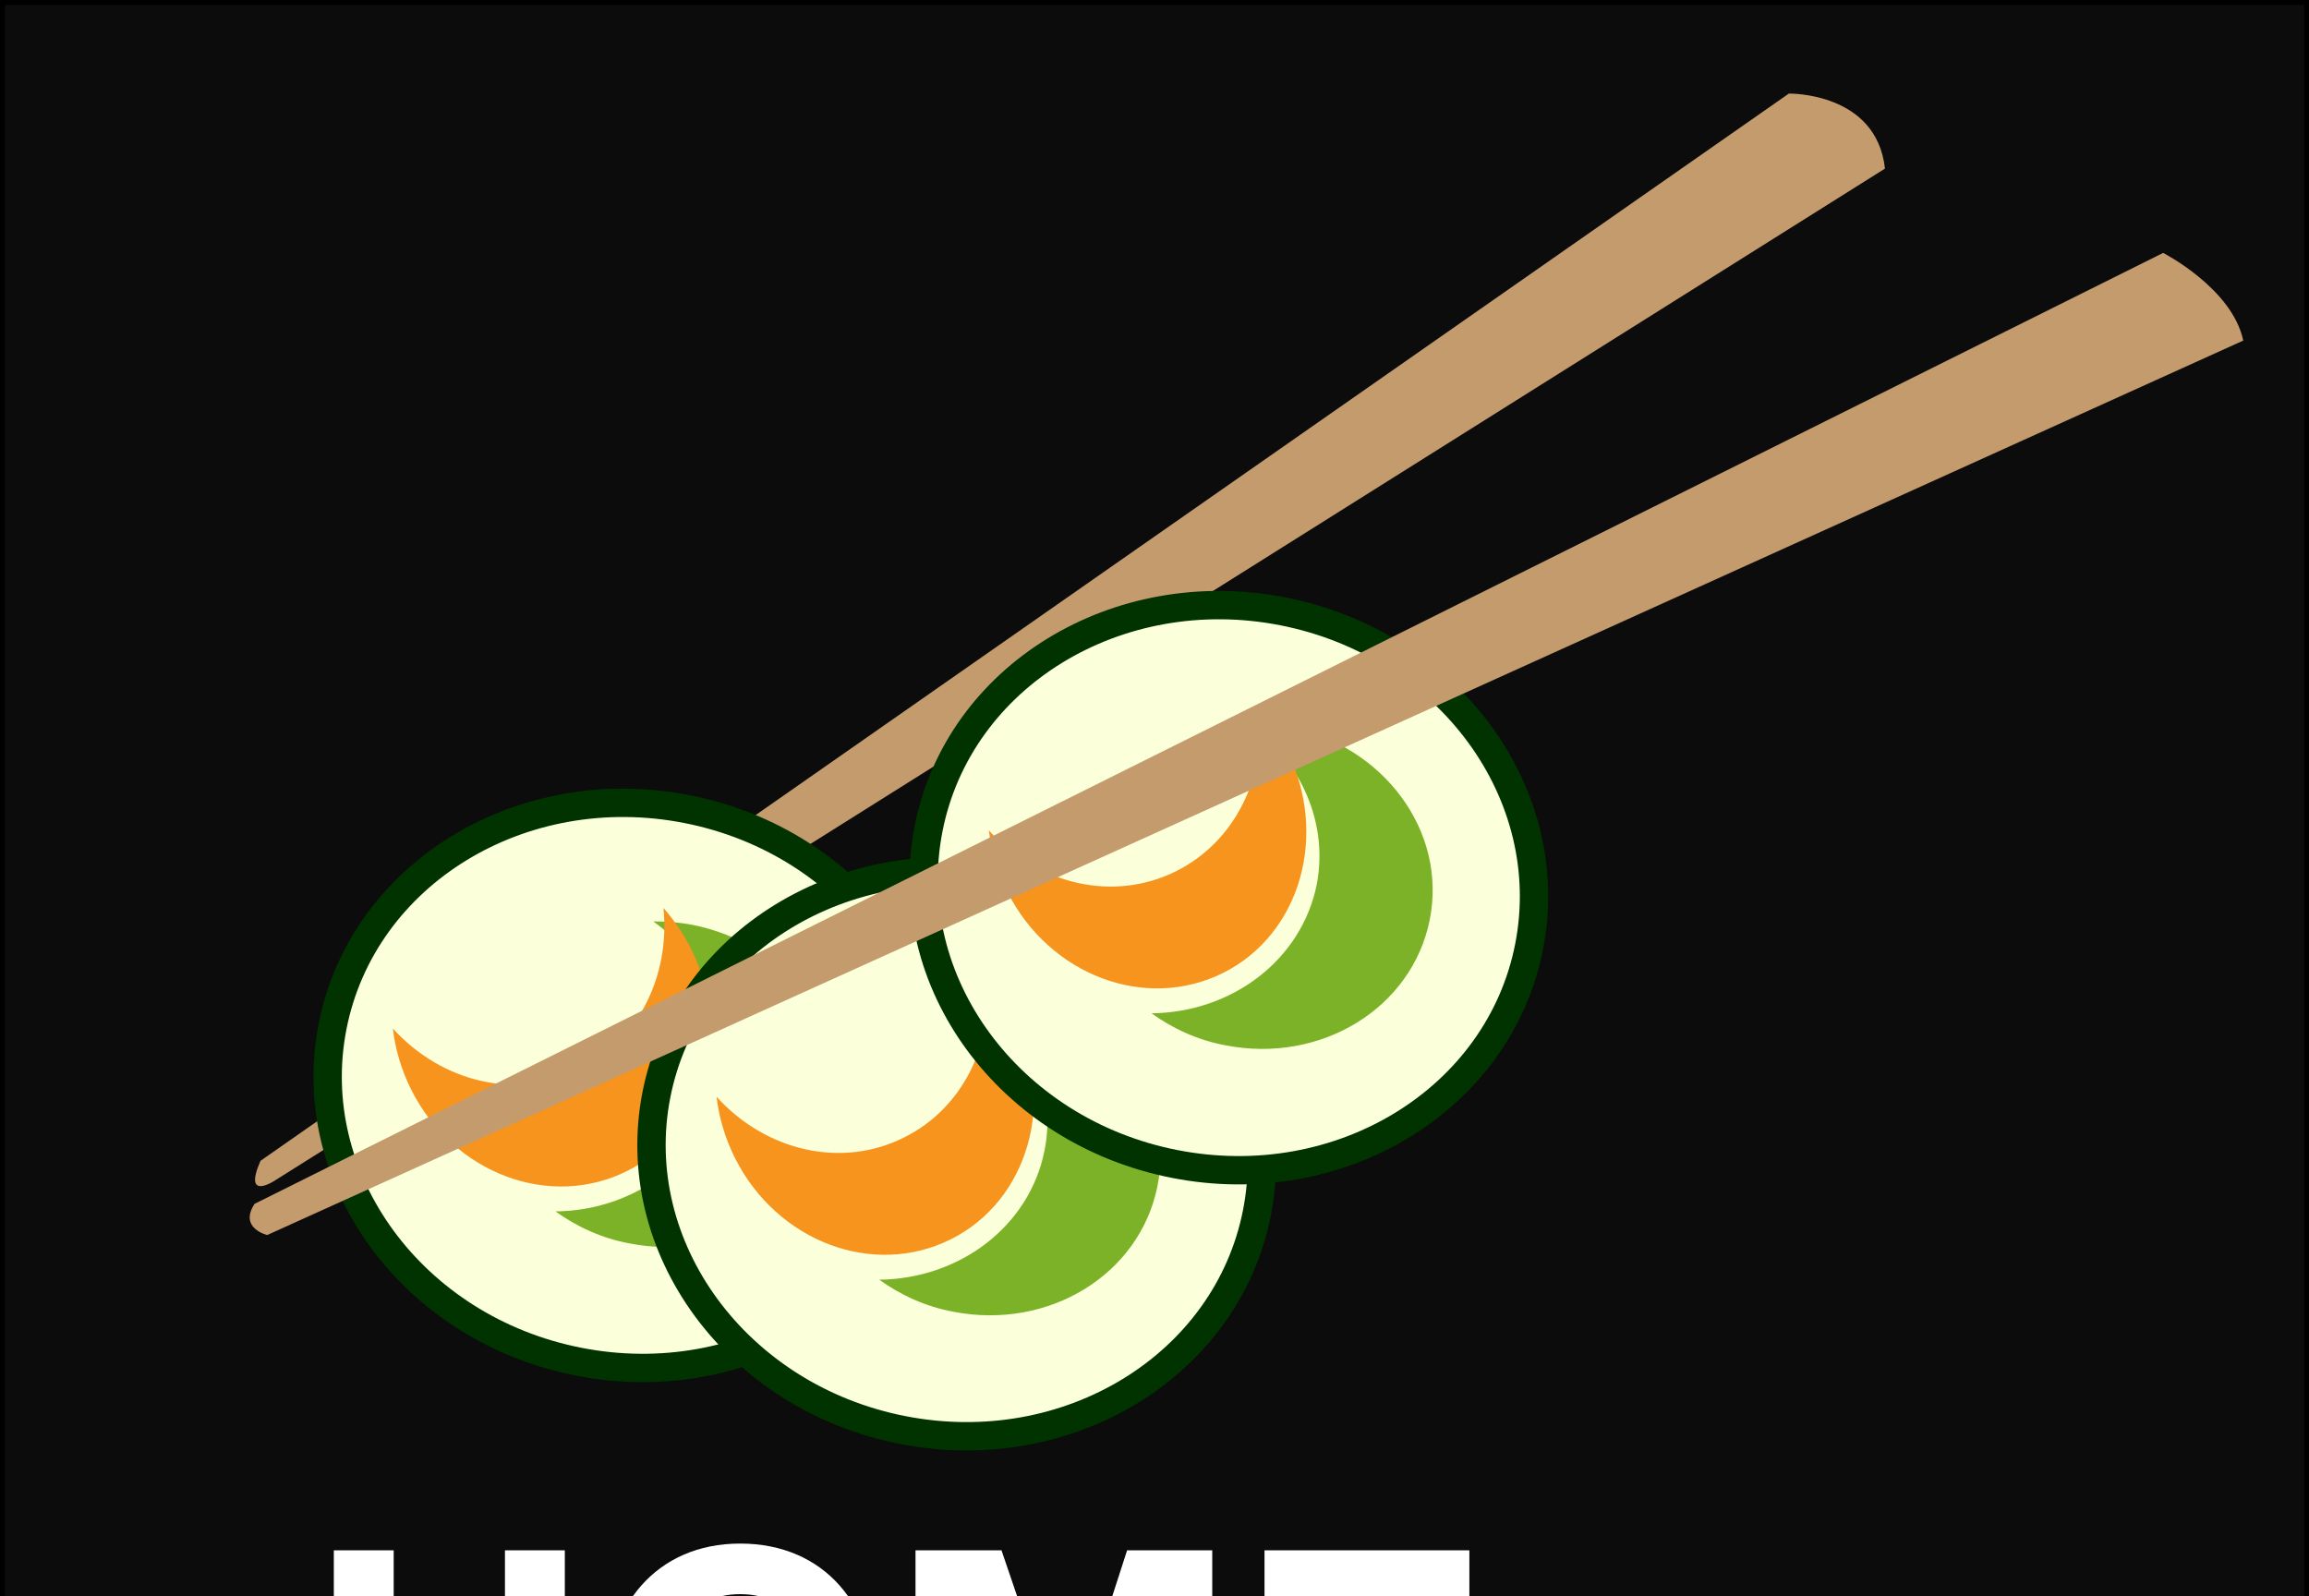
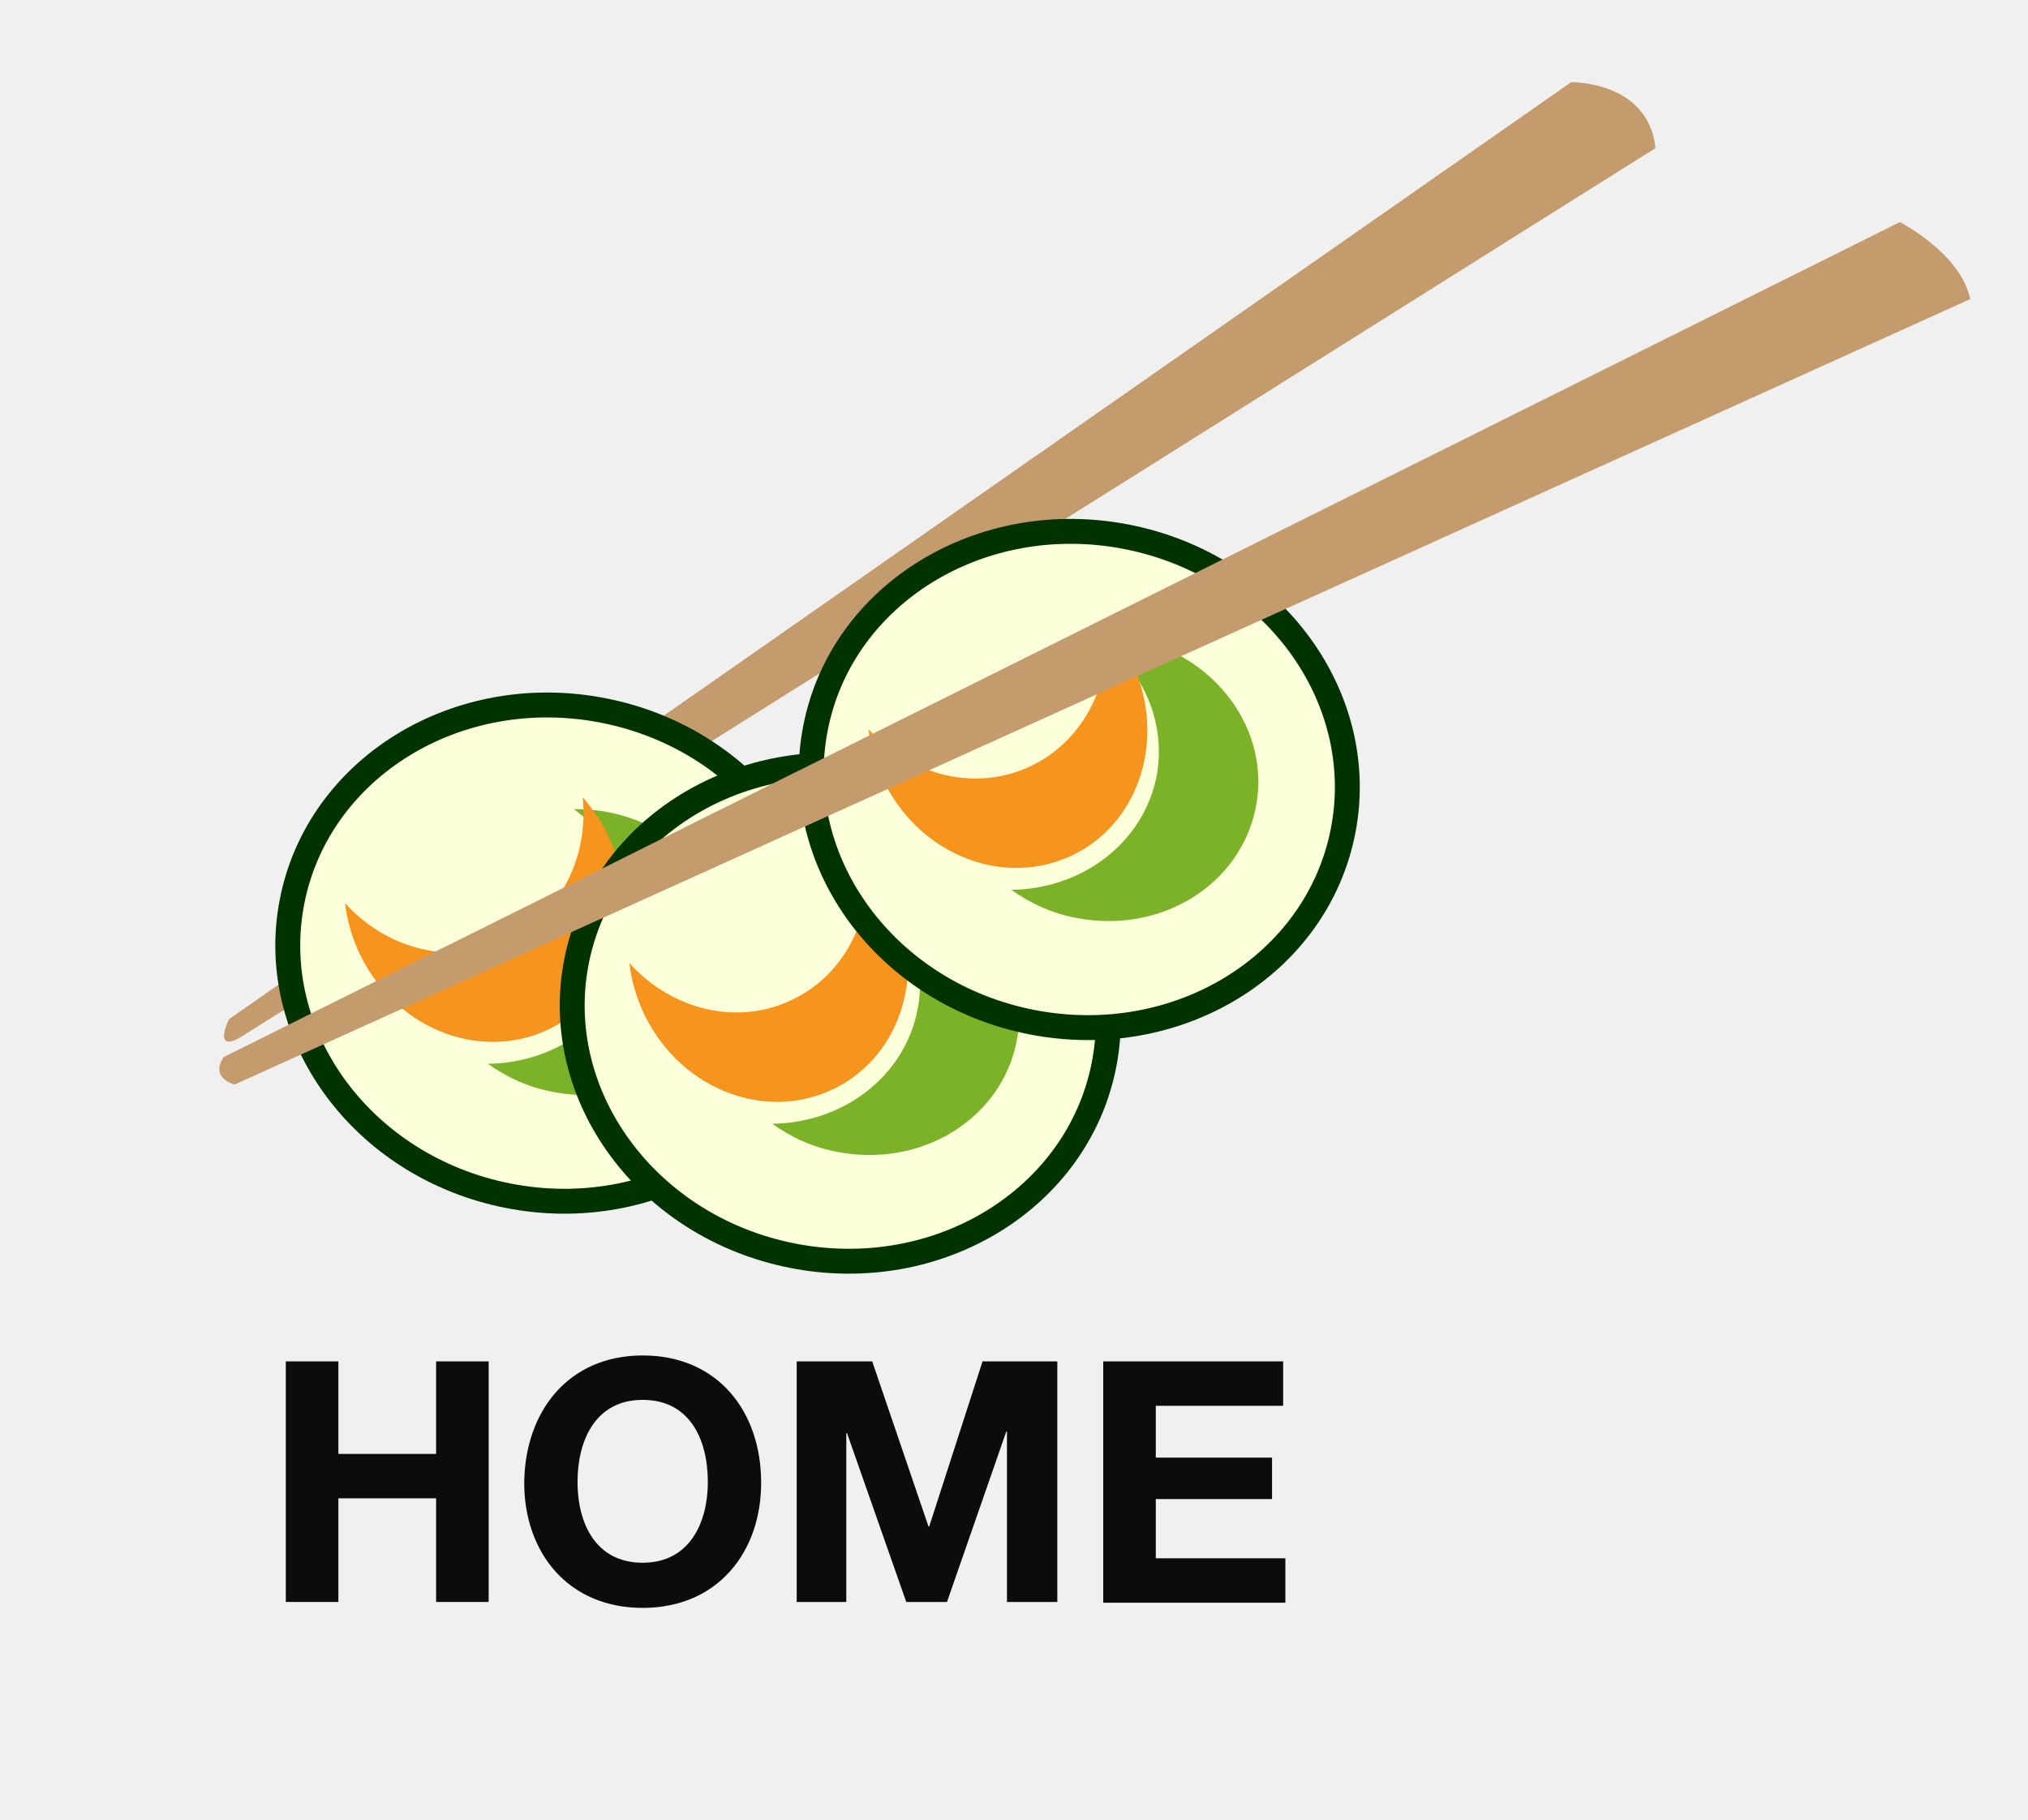
- <svg xmlns="http://www.w3.org/2000/svg" version="1.1" id="Layer_1" x="0px" y="0px" width="273.9px" height="189.3px" viewBox="0 0 273.9 189.3" style="enable-background:new 0 0 273.9 189.3;" xml:space="preserve">
+ <svg xmlns="http://www.w3.org/2000/svg" version="1.1" id="Layer_1" x="0px" y="0px" width="273.9px" height="245.8px" viewBox="0 0 273.9 245.8" style="enable-background:new 0 0 273.9 245.8;" xml:space="preserve">
  <style type="text/css">
- 	.st0{fill:#0C0C0C;stroke:#000000;stroke-width:1.176;stroke-miterlimit:10;}
- 	.st1{fill:#C49B6C;}
- 	.st2{fill:#FBFFDA;stroke:#003300;stroke-width:3.363;stroke-miterlimit:10;}
- 	.st3{fill:#7CB228;}
- 	.st4{fill:#F7941E;}
- 	.st5{fill:#FFFFFF;}
+ 	.st0{fill:#C49B6C;}
+ 	.st1{fill:#FBFFDA;stroke:#003300;stroke-width:3.363;stroke-miterlimit:10;}
+ 	.st2{fill:#7CB228;}
+ 	.st3{fill:#F7941E;}
+ 	.st4{fill:#0C0C0C;}
</style>
-   <rect x="0" y="0" class="st0" width="273.9" height="245.8" />
  <g>
-     <path class="st1" d="M223.6,20L32.5,140.1c0,0-3.7,2.4-1.6-2.4L212.2,11.1C212.2,11.1,222.6,10.9,223.6,20z" />
+     <path class="st0" d="M223.6,20L32.5,140.1c0,0-3.7,2.4-1.6-2.4L212.2,11.1C212.2,11.1,222.6,10.9,223.6,20z" />
    <g>
-       <ellipse transform="matrix(-0.9812 -0.1929 0.1929 -0.9812 123.8117 269.5968)" class="st2" cx="75" cy="128.8" rx="36.3" ry="33.4" />
+       <ellipse transform="matrix(-0.9812 -0.1929 0.1929 -0.9812 123.8117 269.5968)" class="st1" cx="75" cy="128.8" rx="36.3" ry="33.4" />
      <g>
-         <path class="st3" d="M85.5,128.4c-1.8,9-10.1,15.2-19.6,15.3c2.5,1.8,5.5,3.2,8.8,3.8c11.3,2.2,22.1-4.4,24.2-14.9     s-5.5-20.7-16.8-22.9c-1.6-0.3-3.1-0.4-4.6-0.4C83.6,113.7,86.9,121,85.5,128.4z" />
-         <path class="st4" d="M68.9,126.8c-7.5,3.8-16.5,1.6-22.3-4.8c0.3,2.5,1,4.9,2.2,7.3c5,9.9,16.4,14.2,25.6,9.6     c9.2-4.6,12.5-16.4,7.6-26.3c-0.9-1.8-2-3.4-3.3-4.9C79.5,115.7,75.8,123.3,68.9,126.8z" />
+         <path class="st2" d="M85.5,128.4c-1.8,9-10.1,15.2-19.6,15.3c2.5,1.8,5.5,3.2,8.8,3.8c11.3,2.2,22.1-4.4,24.2-14.9     s-5.5-20.7-16.8-22.9c-1.6-0.3-3.1-0.4-4.6-0.4C83.6,113.7,86.9,121,85.5,128.4z" />
+         <path class="st3" d="M68.9,126.8c-7.5,3.8-16.5,1.6-22.3-4.8c0.3,2.5,1,4.9,2.2,7.3c5,9.9,16.4,14.2,25.6,9.6     c9.2-4.6,12.5-16.4,7.6-26.3c-0.9-1.8-2-3.4-3.3-4.9C79.5,115.7,75.8,123.3,68.9,126.8z" />
      </g>
    </g>
    <g>
-       <ellipse transform="matrix(-0.9812 -0.1929 0.1929 -0.9812 198.4616 292.9757)" class="st2" cx="113.5" cy="136.8" rx="36.3" ry="33.4" />
+       <ellipse transform="matrix(-0.9812 -0.1929 0.1929 -0.9812 198.4616 292.9757)" class="st1" cx="113.5" cy="136.8" rx="36.3" ry="33.4" />
      <g>
-         <path class="st3" d="M123.9,136.5c-1.8,9-10.1,15.2-19.6,15.3c2.5,1.8,5.5,3.2,8.8,3.8c11.3,2.2,22.1-4.4,24.2-14.9     c2.1-10.4-5.5-20.7-16.8-22.9c-1.6-0.3-3.1-0.4-4.6-0.4C122,121.8,125.4,129.1,123.9,136.5z" />
-         <path class="st4" d="M107.3,134.9c-7.5,3.8-16.5,1.6-22.3-4.8c0.3,2.5,1,4.9,2.2,7.3c5,9.9,16.4,14.2,25.6,9.6     c9.2-4.6,12.5-16.4,7.6-26.3c-0.9-1.8-2-3.4-3.3-4.9C117.9,123.7,114.3,131.4,107.3,134.9z" />
+         <path class="st2" d="M123.9,136.5c-1.8,9-10.1,15.2-19.6,15.3c2.5,1.8,5.5,3.2,8.8,3.8c11.3,2.2,22.1-4.4,24.2-14.9     c2.1-10.4-5.5-20.7-16.8-22.9c-1.6-0.3-3.1-0.4-4.6-0.4C122,121.8,125.4,129.1,123.9,136.5z" />
+         <path class="st3" d="M107.3,134.9c-7.5,3.8-16.5,1.6-22.3-4.8c0.3,2.5,1,4.9,2.2,7.3c5,9.9,16.4,14.2,25.6,9.6     c9.2-4.6,12.5-16.4,7.6-26.3c-0.9-1.8-2-3.4-3.3-4.9C117.9,123.7,114.3,131.4,107.3,134.9z" />
      </g>
    </g>
    <g>
-       <ellipse transform="matrix(-0.9812 -0.1929 0.1929 -0.9812 268.4164 236.7231)" class="st2" cx="145.7" cy="105.3" rx="36.3" ry="33.4" />
+       <ellipse transform="matrix(-0.9812 -0.1929 0.1929 -0.9812 268.4164 236.7231)" class="st1" cx="145.7" cy="105.3" rx="36.3" ry="33.4" />
      <g>
-         <path class="st3" d="M156.2,104.9c-1.8,9-10.1,15.2-19.6,15.3c2.5,1.8,5.5,3.2,8.8,3.8c11.3,2.2,22.1-4.4,24.2-14.9     s-5.5-20.7-16.8-22.9c-1.6-0.3-3.1-0.4-4.6-0.4C154.3,90.3,157.6,97.6,156.2,104.9z" />
-         <path class="st4" d="M139.6,103.3c-7.5,3.8-16.5,1.6-22.3-4.8c0.3,2.5,1,4.9,2.2,7.3c5,9.9,16.4,14.2,25.6,9.6     c9.2-4.6,12.5-16.4,7.6-26.3c-0.9-1.8-2-3.4-3.3-4.9C150.2,92.2,146.5,99.8,139.6,103.3z" />
+         <path class="st2" d="M156.2,104.9c-1.8,9-10.1,15.2-19.6,15.3c2.5,1.8,5.5,3.2,8.8,3.8c11.3,2.2,22.1-4.4,24.2-14.9     s-5.5-20.7-16.8-22.9c-1.6-0.3-3.1-0.4-4.6-0.4C154.3,90.3,157.6,97.6,156.2,104.9z" />
+         <path class="st3" d="M139.6,103.3c-7.5,3.8-16.5,1.6-22.3-4.8c0.3,2.5,1,4.9,2.2,7.3c5,9.9,16.4,14.2,25.6,9.6     c9.2-4.6,12.5-16.4,7.6-26.3c-0.9-1.8-2-3.4-3.3-4.9C150.2,92.2,146.5,99.8,139.6,103.3z" />
      </g>
    </g>
-     <path class="st1" d="M266.1,40.4L31.7,146.5c0,0-3.4-0.8-1.5-3.7L256.6,30C256.6,30,264.8,34.2,266.1,40.4z" />
+     <path class="st0" d="M266.1,40.4L31.7,146.5c0,0-3.4-0.8-1.5-3.7L256.6,30C256.6,30,264.8,34.2,266.1,40.4z" />
  </g>
  <g>
-     <path class="st5" d="M39.6,183.9h7.1v12.5h13.2v-12.5H67v32.5h-7.1v-14H46.7v14h-7.1V183.9z" />
-     <path class="st5" d="M87.8,183.1c10.1,0,16,7.5,16,17.2c0,9.4-5.9,16.9-16,16.9c-10.1,0-16-7.5-16-16.9   C71.9,190.6,77.8,183.1,87.8,183.1z M87.8,211.1c6.4,0,8.8-5.5,8.8-10.9c0-5.7-2.4-11.1-8.8-11.1s-8.8,5.5-8.8,11.1   C79,205.7,81.4,211.1,87.8,211.1z" />
-     <path class="st5" d="M108.7,183.9h10.1l7.6,22.3h0.1l7.2-22.3h10.1v32.5H137v-23h-0.1l-8,23h-5.5l-8-22.8h-0.1v22.8h-6.7V183.9z" />
-     <path class="st5" d="M150,183.9h24.3v6h-17.2v7h15.7v5.6h-15.7v8h17.5v6H150V183.9z" />
+     <path class="st4" d="M38.6,183.9h7.1v12.5h13.2v-12.5H66v32.5h-7.1v-14H45.7v14h-7.1V183.9z" />
+     <path class="st4" d="M86.8,183.1c10.1,0,16,7.5,16,17.2c0,9.4-5.9,16.9-16,16.9c-10.1,0-16-7.5-16-16.9   C70.9,190.6,76.8,183.1,86.8,183.1z M86.8,211.1c6.4,0,8.8-5.5,8.8-10.9c0-5.7-2.4-11.1-8.8-11.1s-8.8,5.5-8.8,11.1   C78,205.7,80.4,211.1,86.8,211.1z" />
+     <path class="st4" d="M107.7,183.9h10.1l7.6,22.3h0.1l7.2-22.3h10.1v32.5H136v-23h-0.1l-8,23h-5.5l-8-22.8h-0.1v22.8h-6.7V183.9z" />
+     <path class="st4" d="M149,183.9h24.3v6h-17.2v7h15.7v5.6h-15.7v8h17.5v6H149V183.9z" />
  </g>
  <g>
</g>
  <g>
</g>
  <g>
</g>
  <g>
</g>
  <g>
</g>
  <g>
</g>
  <g>
</g>
  <g>
</g>
  <g>
</g>
  <g>
</g>
  <g>
</g>
  <g>
</g>
  <g>
</g>
  <g>
</g>
  <g>
</g>
</svg>
